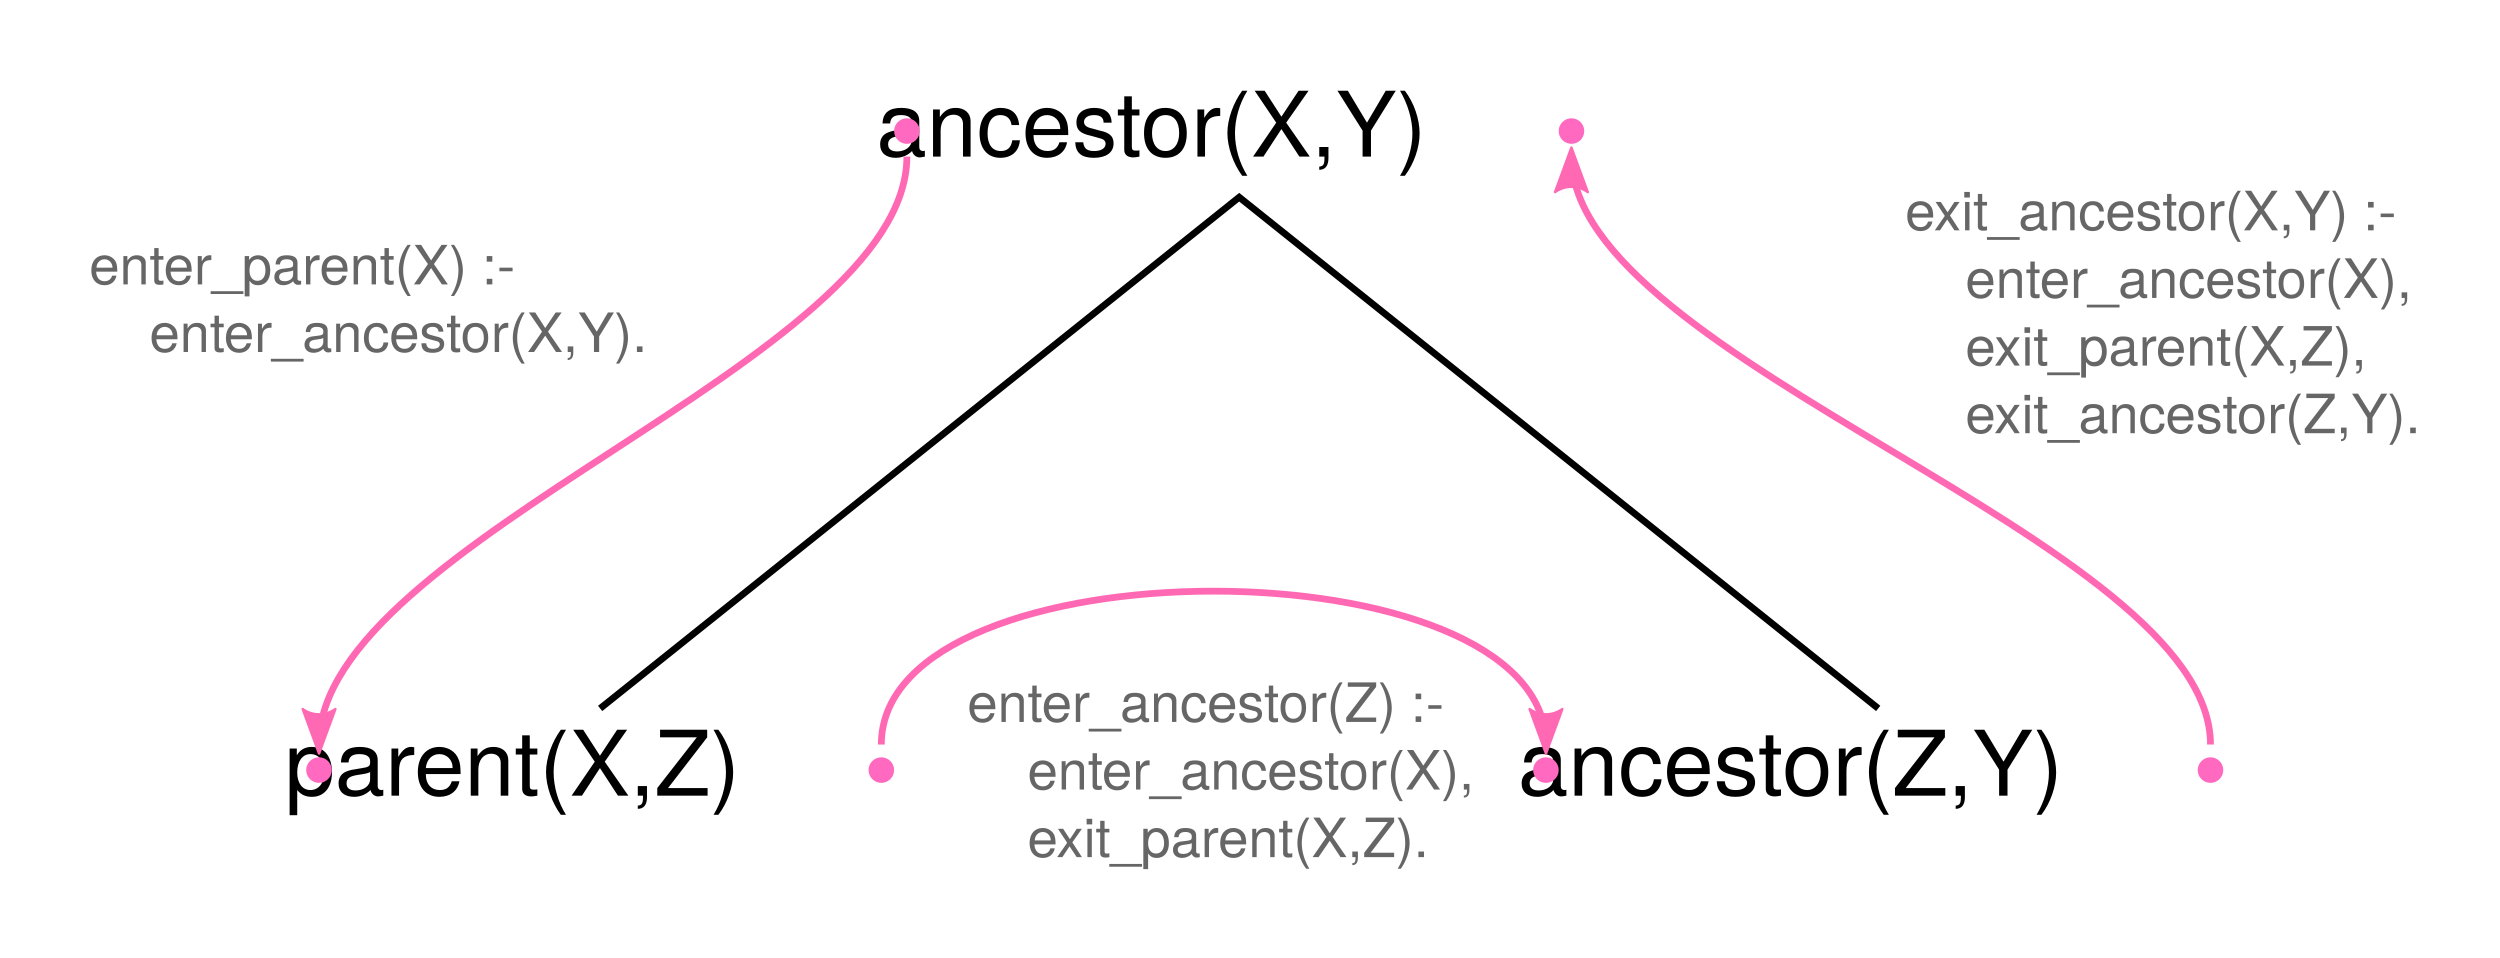
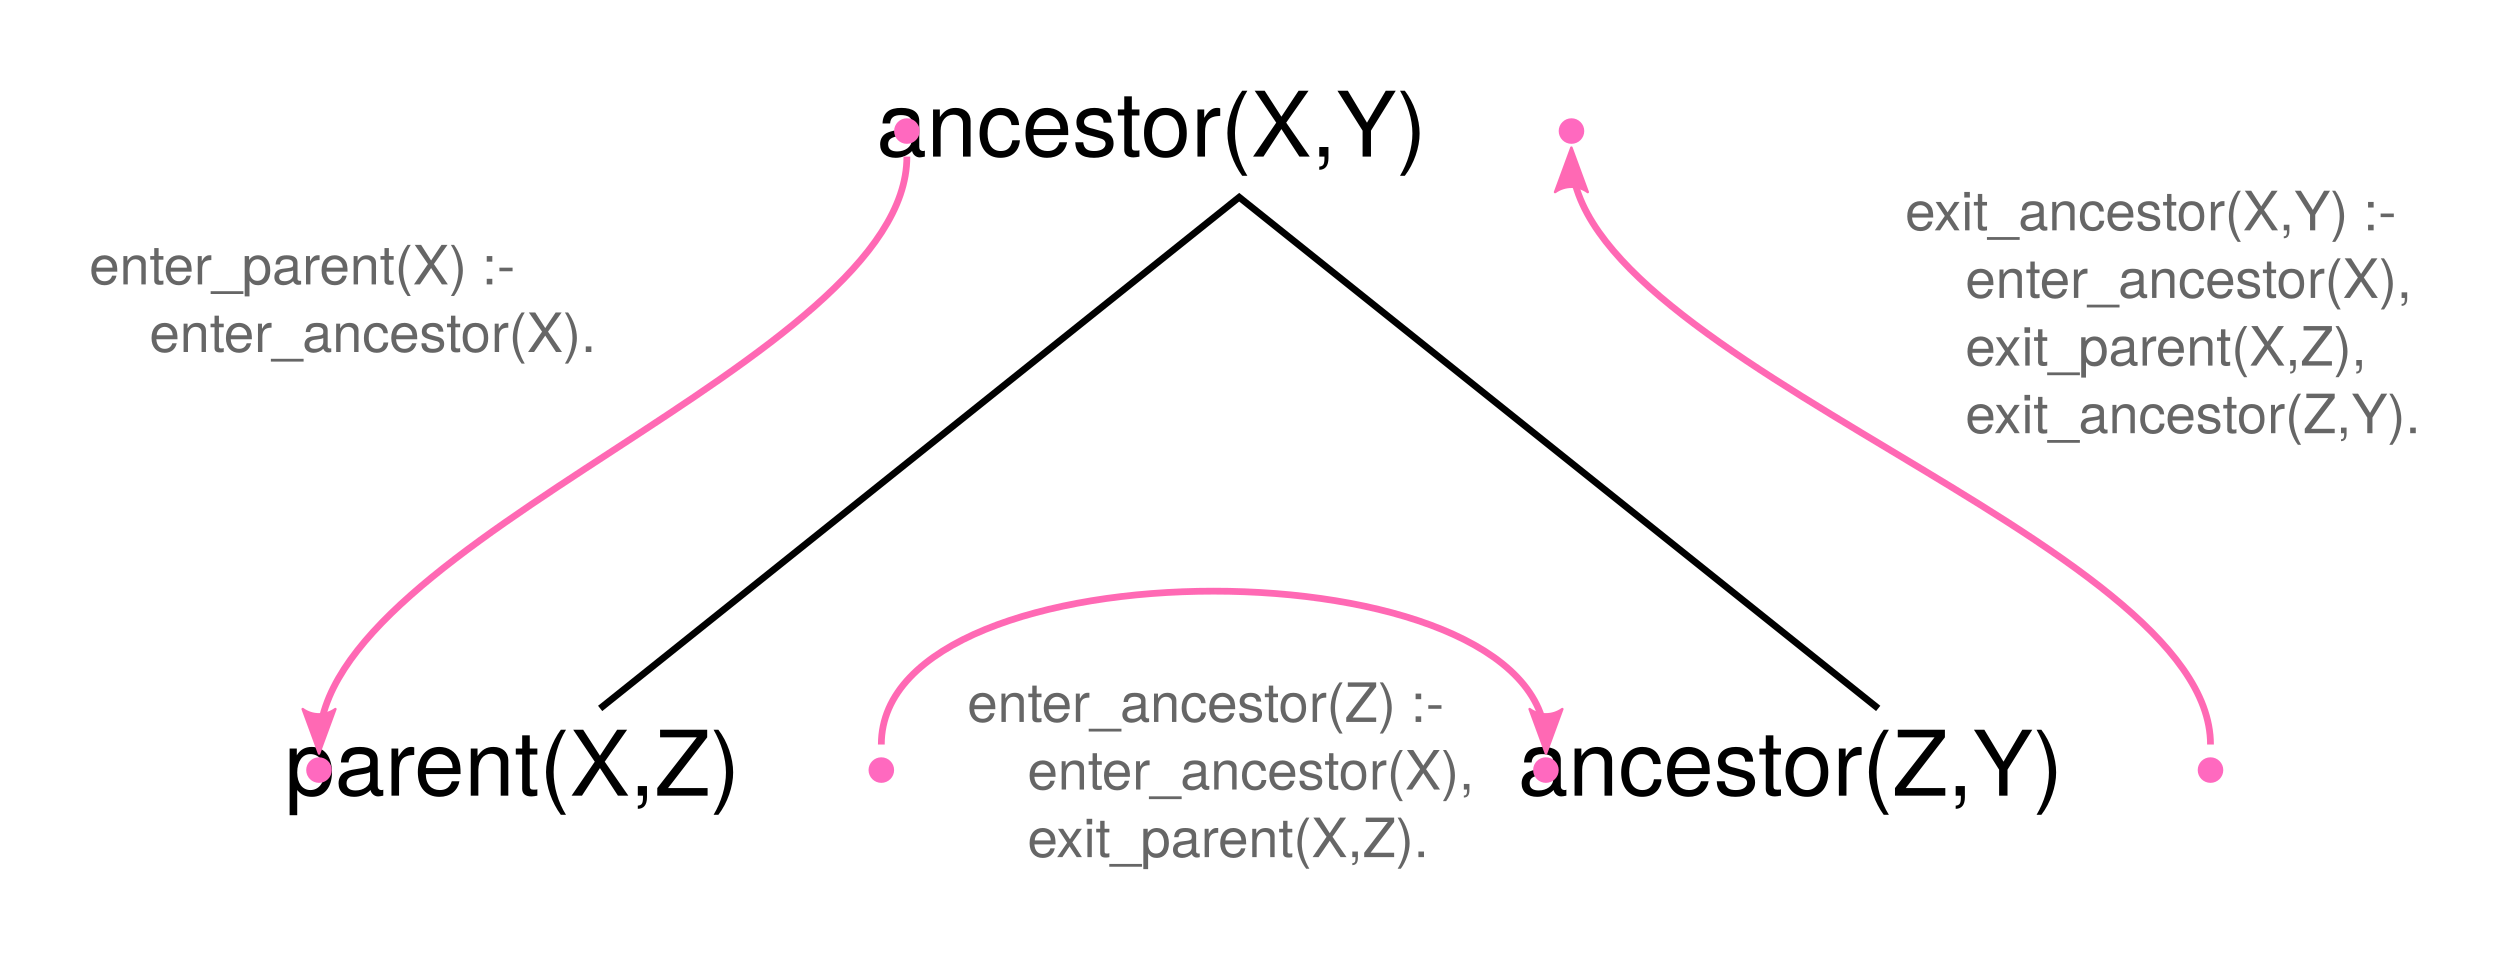
<svg xmlns="http://www.w3.org/2000/svg" width="700" height="268" viewBox="0 0 185.208 70.908" version="1.1" id="svg8">
  <defs id="defs2">
    <marker orient="auto" refY="0" refX="0" id="marker2496" style="overflow:visible">
      <path id="path2494" style="fill:#ff69b4;fill-opacity:1;fill-rule:evenodd;stroke:#ff69b4;stroke-width:0.625;stroke-linejoin:round;stroke-opacity:1" d="M 8.719,4.034 -2.207,0.016 8.719,-4.002 c -1.745,2.372 -1.735,5.617 -6e-7,8.035 z" transform="scale(-0.6)" />
    </marker>
    <marker style="overflow:visible" id="marker2436" refX="0" refY="0" orient="auto">
      <path transform="scale(-0.6)" d="M 8.719,4.034 -2.207,0.016 8.719,-4.002 c -1.745,2.372 -1.735,5.617 -6e-7,8.035 z" style="fill:#ff69b4;fill-opacity:1;fill-rule:evenodd;stroke:#ff69b4;stroke-width:0.625;stroke-linejoin:round;stroke-opacity:1" id="path2434" />
    </marker>
    <marker orient="auto" refY="0" refX="0" id="Arrow1Send" style="overflow:visible">
      <path id="path861" d="M 0,0 5,-5 -12.5,0 5,5 Z" style="fill:#000000;fill-opacity:1;fill-rule:evenodd;stroke:#000000;stroke-width:1pt;stroke-opacity:1" transform="matrix(-0.2,0,0,-0.2,-1.2,0)" />
    </marker>
    <marker style="overflow:visible" id="marker2334" refX="0" refY="0" orient="auto">
      <path transform="scale(-0.6)" d="M 8.719,4.034 -2.207,0.016 8.719,-4.002 c -1.745,2.372 -1.735,5.617 -6e-7,8.035 z" style="fill:#000000;fill-opacity:1;fill-rule:evenodd;stroke:#000000;stroke-width:0.625;stroke-linejoin:round;stroke-opacity:1" id="path2332" />
    </marker>
    <marker orient="auto" refY="0" refX="0" id="Arrow2Mend" style="overflow:visible">
      <path id="path873" style="fill:#ff69b4;fill-opacity:1;fill-rule:evenodd;stroke:#ff69b4;stroke-width:0.625;stroke-linejoin:round;stroke-opacity:1" d="M 8.719,4.034 -2.207,0.016 8.719,-4.002 c -1.745,2.372 -1.735,5.617 -6e-7,8.035 z" transform="scale(-0.6)" />
    </marker>
    <marker orient="auto" refY="0" refX="0" id="Arrow2Sstart" style="overflow:visible">
      <path id="path876" style="fill:#000000;fill-opacity:1;fill-rule:evenodd;stroke:#000000;stroke-width:0.625;stroke-linejoin:round;stroke-opacity:1" d="M 8.719,4.034 -2.207,0.016 8.719,-4.002 c -1.745,2.372 -1.735,5.617 -6e-7,8.035 z" transform="matrix(0.3,0,0,0.3,-0.69,0)" />
    </marker>
    <marker orient="auto" refY="0" refX="0" id="Arrow1Sstart" style="overflow:visible">
      <path id="path858" d="M 0,0 5,-5 -12.5,0 5,5 Z" style="fill:#000000;fill-opacity:1;fill-rule:evenodd;stroke:#000000;stroke-width:1pt;stroke-opacity:1" transform="matrix(0.2,0,0,0.2,1.2,0)" />
    </marker>
  </defs>
  <g id="layer1" transform="translate(0,-226.0917)">
    <flowRoot xml:space="preserve" id="flowRoot3472" style="font-style:normal;font-variant:normal;font-weight:normal;font-stretch:normal;font-size:8px;line-height:1.25;font-family:'Helvetica Neue';-inkscape-font-specification:'Helvetica Neue';text-align:center;letter-spacing:0px;word-spacing:0px;text-anchor:middle;fill:#000000;fill-opacity:1;stroke:none" transform="matrix(0.2645833,0,0,0.2645833,0,97)">
      <flowRegion id="flowRegion3474">
        <rect id="rect3476" width="34.016" height="15.118" x="355.276" y="370.394" />
      </flowRegion>
      <flowPara id="flowPara3478" />
    </flowRoot>
    <g id="g3536">
      <text id="text3711" y="172" x="100" style="font-style:normal;font-variant:normal;font-weight:normal;font-stretch:normal;font-size:3.528px;line-height:1.25;font-family:'Helvetica Neue';-inkscape-font-specification:'Helvetica Neue';text-align:center;letter-spacing:0px;word-spacing:0px;text-anchor:middle;fill:#000000;fill-opacity:1;stroke:none;stroke-width:0.265" xml:space="preserve">
        <tspan style="stroke-width:0.265" y="172" x="100" id="tspan3709">ancestor(X,Y)</tspan>
      </text>
      <text id="text3715" y="197" x="75" style="font-style:normal;font-variant:normal;font-weight:normal;font-stretch:normal;font-size:3.528px;line-height:1.25;font-family:'Helvetica Neue';-inkscape-font-specification:'Helvetica Neue';text-align:center;letter-spacing:0px;word-spacing:0px;text-anchor:middle;fill:#000000;fill-opacity:1;stroke:none;stroke-width:0.265" xml:space="preserve">
        <tspan style="stroke-width:0.265" y="197" x="75" id="tspan3713">parent(X,Z)</tspan>
      </text>
      <text id="text3719" y="197" x="125" style="font-style:normal;font-variant:normal;font-weight:normal;font-stretch:normal;font-size:3.528px;line-height:1.25;font-family:'Helvetica Neue';-inkscape-font-specification:'Helvetica Neue';text-align:center;letter-spacing:0px;word-spacing:0px;text-anchor:middle;fill:#000000;fill-opacity:1;stroke:none;stroke-width:0.265" xml:space="preserve">
        <tspan style="stroke-width:0.265" y="197" x="125" id="tspan3717">ancestor(Z,Y)</tspan>
      </text>
      <path id="path3721" d="m 75,193.588 25,-20 25,20" style="fill:none;stroke:#000000;stroke-width:0.265;stroke-linecap:butt;stroke-linejoin:miter;stroke-miterlimit:4;stroke-dasharray:none;stroke-opacity:1" />
      <ellipse ry="0.5" rx="0.5" style="fill:#ff69bf;fill-opacity:1;stroke:none;stroke-width:0.265;stroke-opacity:1" cy="171" cx="113" id="path23" />
      <ellipse id="ellipse25" cx="87" cy="171" style="fill:#ff69bf;fill-opacity:1;stroke:none;stroke-width:0.265;stroke-opacity:1" rx="0.5" ry="0.5" />
      <ellipse ry="0.5" rx="0.5" style="fill:#ff69bf;fill-opacity:1;stroke:none;stroke-width:0.265;stroke-opacity:1" cy="196" cx="64" id="ellipse27" />
      <ellipse ry="0.5" rx="0.5" style="fill:#ff69bf;fill-opacity:1;stroke:none;stroke-width:0.265;stroke-opacity:1" cy="196" cx="86" id="ellipse29" />
      <ellipse id="ellipse31" cx="112" cy="196" style="fill:#ff69bf;fill-opacity:1;stroke:none;stroke-width:0.265;stroke-opacity:1" rx="0.5" ry="0.5" />
      <ellipse ry="0.5" rx="0.5" style="fill:#ff69bf;fill-opacity:1;stroke:none;stroke-width:0.265;stroke-opacity:1" cy="196" cx="138" id="ellipse33" />
      <path id="path35" d="m 87,172 c 0,8 -23,15 -23,23" style="fill:none;fill-opacity:1;stroke:#ff69b4;stroke-width:0.265;stroke-linecap:butt;stroke-linejoin:miter;stroke-miterlimit:4;stroke-dasharray:none;stroke-opacity:1;marker-end:url(#Arrow2Mend)" />
      <path id="path2324" d="m 138,195 c 0,-8 -25,-15 -25,-23" style="fill:none;fill-opacity:1;stroke:#ff69b4;stroke-width:0.265;stroke-linecap:butt;stroke-linejoin:miter;stroke-miterlimit:4;stroke-dasharray:none;stroke-opacity:1;marker-end:url(#marker2436)" />
      <path id="path2486" d="M 86,195 C 86,187 112,187 112,195" style="fill:none;fill-opacity:1;stroke:#ff69b4;stroke-width:0.265;stroke-linecap:butt;stroke-linejoin:miter;stroke-miterlimit:4;stroke-dasharray:none;stroke-opacity:1;marker-end:url(#marker2496)" />
      <text id="text3456" y="174.883" x="126.058" style="font-style:normal;font-variant:normal;font-weight:normal;font-stretch:normal;font-size:2.117px;line-height:1.25;font-family:'Helvetica Neue';-inkscape-font-specification:'Helvetica Neue';text-align:start;letter-spacing:0px;word-spacing:0px;text-anchor:start;fill:#666666;fill-opacity:1;stroke:none;stroke-width:0.265" xml:space="preserve">
        <tspan style="fill:#666666;fill-opacity:1;stroke-width:0.265" y="174.883" x="126.058" id="tspan3454">exit_ancestor(X,Y) :-</tspan>
        <tspan id="tspan3480" style="fill:#666666;fill-opacity:1;stroke-width:0.265" y="177.529" x="126.058">    enter_ancestor(X),</tspan>
        <tspan id="tspan3482" style="fill:#666666;fill-opacity:1;stroke-width:0.265" y="180.175" x="126.058">    exit_parent(X,Z),</tspan>
        <tspan id="tspan3484" style="fill:#666666;fill-opacity:1;stroke-width:0.265" y="182.821" x="126.058">    exit_ancestor(Z,Y).</tspan>
      </text>
      <text id="text3460" y="194.117" x="89.366" style="font-style:normal;font-variant:normal;font-weight:normal;font-stretch:normal;font-size:2.117px;line-height:1.25;font-family:'Helvetica Neue';-inkscape-font-specification:'Helvetica Neue';text-align:start;letter-spacing:0px;word-spacing:0px;text-anchor:start;fill:#666666;fill-opacity:1;stroke:none;stroke-width:0.265" xml:space="preserve">
        <tspan style="text-align:start;text-anchor:start;fill:#666666;fill-opacity:1;stroke-width:0.265" y="194.117" x="89.366" id="tspan3458">enter_ancestor(Z) :-</tspan>
        <tspan id="tspan3462" style="text-align:start;text-anchor:start;fill:#666666;fill-opacity:1;stroke-width:0.265" y="196.762" x="89.366">    enter_ancestor(X),</tspan>
        <tspan id="tspan3464" style="text-align:start;text-anchor:start;fill:#666666;fill-opacity:1;stroke-width:0.265" y="199.408" x="89.366">    exit_parent(X,Z).</tspan>
      </text>
      <text id="text3504" y="177" x="55.014" style="font-style:normal;font-variant:normal;font-weight:normal;font-stretch:normal;font-size:2.117px;line-height:1.25;font-family:'Helvetica Neue';-inkscape-font-specification:'Helvetica Neue';text-align:start;letter-spacing:0px;word-spacing:0px;text-anchor:start;fill:#666666;fill-opacity:1;stroke:none;stroke-width:0.265" xml:space="preserve">
        <tspan style="text-align:start;text-anchor:start;fill:#666666;fill-opacity:1;stroke-width:0.265" y="177" x="55.014" id="tspan3502">enter_parent(X) :-</tspan>
-         <tspan id="tspan3506" style="text-align:start;text-anchor:start;fill:#666666;fill-opacity:1;stroke-width:0.265" y="179.646" x="55.014">    enter_ancestor(X,Y).</tspan>
+         <tspan id="tspan3506" style="text-align:start;text-anchor:start;fill:#666666;fill-opacity:1;stroke-width:0.265" y="179.646" x="55.014">    enter_ancestor(X).</tspan>
      </text>
    </g>
    <g id="g3594" transform="matrix(1.893641,0,0,1.893641,-97.56185,-88.0119)">
      <text xml:space="preserve" style="font-style:normal;font-variant:normal;font-weight:normal;font-stretch:normal;font-size:3.528px;line-height:1.25;font-family:'Helvetica Neue';-inkscape-font-specification:'Helvetica Neue';text-align:center;letter-spacing:0px;word-spacing:0px;text-anchor:middle;fill:#000000;fill-opacity:1;stroke:none;stroke-width:0.265" x="100" y="172" id="text3540">
        <tspan id="tspan3538" x="100" y="172" style="stroke-width:0.265">ancestor(X,Y)</tspan>
      </text>
      <text xml:space="preserve" style="font-style:normal;font-variant:normal;font-weight:normal;font-stretch:normal;font-size:3.528px;line-height:1.25;font-family:'Helvetica Neue';-inkscape-font-specification:'Helvetica Neue';text-align:center;letter-spacing:0px;word-spacing:0px;text-anchor:middle;fill:#000000;fill-opacity:1;stroke:none;stroke-width:0.265" x="75" y="197" id="text3544">
        <tspan id="tspan3542" x="75" y="197" style="stroke-width:0.265">parent(X,Z)</tspan>
      </text>
      <text xml:space="preserve" style="font-style:normal;font-variant:normal;font-weight:normal;font-stretch:normal;font-size:3.528px;line-height:1.25;font-family:'Helvetica Neue';-inkscape-font-specification:'Helvetica Neue';text-align:center;letter-spacing:0px;word-spacing:0px;text-anchor:middle;fill:#000000;fill-opacity:1;stroke:none;stroke-width:0.265" x="125" y="197" id="text3548">
        <tspan id="tspan3546" x="125" y="197" style="stroke-width:0.265">ancestor(Z,Y)</tspan>
      </text>
      <path style="fill:none;stroke:#000000;stroke-width:0.265;stroke-linecap:butt;stroke-linejoin:miter;stroke-miterlimit:4;stroke-dasharray:none;stroke-opacity:1" d="m 75,193.588 25,-20 25,20" id="path3550" />
      <ellipse id="ellipse3552" cx="113" cy="171" style="fill:#ff69bf;fill-opacity:1;stroke:none;stroke-width:0.265;stroke-opacity:1" rx="0.5" ry="0.5" />
      <ellipse ry="0.5" rx="0.5" style="fill:#ff69bf;fill-opacity:1;stroke:none;stroke-width:0.265;stroke-opacity:1" cy="171" cx="87" id="ellipse3554" />
      <ellipse id="ellipse3556" cx="64" cy="196" style="fill:#ff69bf;fill-opacity:1;stroke:none;stroke-width:0.265;stroke-opacity:1" rx="0.5" ry="0.5" />
      <ellipse id="ellipse3558" cx="86" cy="196" style="fill:#ff69bf;fill-opacity:1;stroke:none;stroke-width:0.265;stroke-opacity:1" rx="0.5" ry="0.5" />
      <ellipse ry="0.5" rx="0.5" style="fill:#ff69bf;fill-opacity:1;stroke:none;stroke-width:0.265;stroke-opacity:1" cy="196" cx="112" id="ellipse3560" />
      <ellipse id="ellipse3562" cx="138" cy="196" style="fill:#ff69bf;fill-opacity:1;stroke:none;stroke-width:0.265;stroke-opacity:1" rx="0.5" ry="0.5" />
      <path style="fill:none;fill-opacity:1;stroke:#ff69b4;stroke-width:0.265;stroke-linecap:butt;stroke-linejoin:miter;stroke-miterlimit:4;stroke-dasharray:none;stroke-opacity:1;marker-end:url(#Arrow2Mend)" d="m 87,172 c 0,8 -23,15 -23,23" id="path3564" />
      <path style="fill:none;fill-opacity:1;stroke:#ff69b4;stroke-width:0.265;stroke-linecap:butt;stroke-linejoin:miter;stroke-miterlimit:4;stroke-dasharray:none;stroke-opacity:1;marker-end:url(#marker2436)" d="m 138,195 c 0,-8 -25,-15 -25,-23" id="path3566" />
      <path style="fill:none;fill-opacity:1;stroke:#ff69b4;stroke-width:0.265;stroke-linecap:butt;stroke-linejoin:miter;stroke-miterlimit:4;stroke-dasharray:none;stroke-opacity:1;marker-end:url(#marker2496)" d="M 86,195 C 86,187 112,187 112,195" id="path3568" />
      <text xml:space="preserve" style="font-style:normal;font-variant:normal;font-weight:normal;font-stretch:normal;font-size:2.117px;line-height:1.25;font-family:'Helvetica Neue';-inkscape-font-specification:'Helvetica Neue';text-align:start;letter-spacing:0px;word-spacing:0px;text-anchor:start;fill:#666666;fill-opacity:1;stroke:none;stroke-width:0.265" x="126.058" y="174.883" id="text3578">
        <tspan id="tspan3570" x="126.058" y="174.883" style="fill:#666666;fill-opacity:1;stroke-width:0.265">exit_ancestor(X,Y) :-</tspan>
        <tspan x="126.058" y="177.529" style="fill:#666666;fill-opacity:1;stroke-width:0.265" id="tspan3572">    enter_ancestor(X),</tspan>
        <tspan x="126.058" y="180.175" style="fill:#666666;fill-opacity:1;stroke-width:0.265" id="tspan3574">    exit_parent(X,Z),</tspan>
        <tspan x="126.058" y="182.821" style="fill:#666666;fill-opacity:1;stroke-width:0.265" id="tspan3576">    exit_ancestor(Z,Y).</tspan>
      </text>
      <text xml:space="preserve" style="font-style:normal;font-variant:normal;font-weight:normal;font-stretch:normal;font-size:2.117px;line-height:1.25;font-family:'Helvetica Neue';-inkscape-font-specification:'Helvetica Neue';text-align:start;letter-spacing:0px;word-spacing:0px;text-anchor:start;fill:#666666;fill-opacity:1;stroke:none;stroke-width:0.265" x="89.366" y="194.117" id="text3586">
        <tspan id="tspan3580" x="89.366" y="194.117" style="text-align:start;text-anchor:start;fill:#666666;fill-opacity:1;stroke-width:0.265">enter_ancestor(Z) :-</tspan>
        <tspan x="89.366" y="196.762" style="text-align:start;text-anchor:start;fill:#666666;fill-opacity:1;stroke-width:0.265" id="tspan3582">    enter_ancestor(X),</tspan>
        <tspan x="89.366" y="199.408" style="text-align:start;text-anchor:start;fill:#666666;fill-opacity:1;stroke-width:0.265" id="tspan3584">    exit_parent(X,Z).</tspan>
      </text>
      <text xml:space="preserve" style="font-style:normal;font-variant:normal;font-weight:normal;font-stretch:normal;font-size:2.117px;line-height:1.25;font-family:'Helvetica Neue';-inkscape-font-specification:'Helvetica Neue';text-align:start;letter-spacing:0px;word-spacing:0px;text-anchor:start;fill:#666666;fill-opacity:1;stroke:none;stroke-width:0.265" x="55.014" y="177" id="text3592">
        <tspan id="tspan3588" x="55.014" y="177" style="text-align:start;text-anchor:start;fill:#666666;fill-opacity:1;stroke-width:0.265">enter_parent(X) :-</tspan>
-         <tspan x="55.014" y="179.646" style="text-align:start;text-anchor:start;fill:#666666;fill-opacity:1;stroke-width:0.265" id="tspan3590">    enter_ancestor(X,Y).</tspan>
+         <tspan x="55.014" y="179.646" style="text-align:start;text-anchor:start;fill:#666666;fill-opacity:1;stroke-width:0.265" id="tspan3590">    enter_ancestor(X).</tspan>
      </text>
    </g>
  </g>
</svg>
